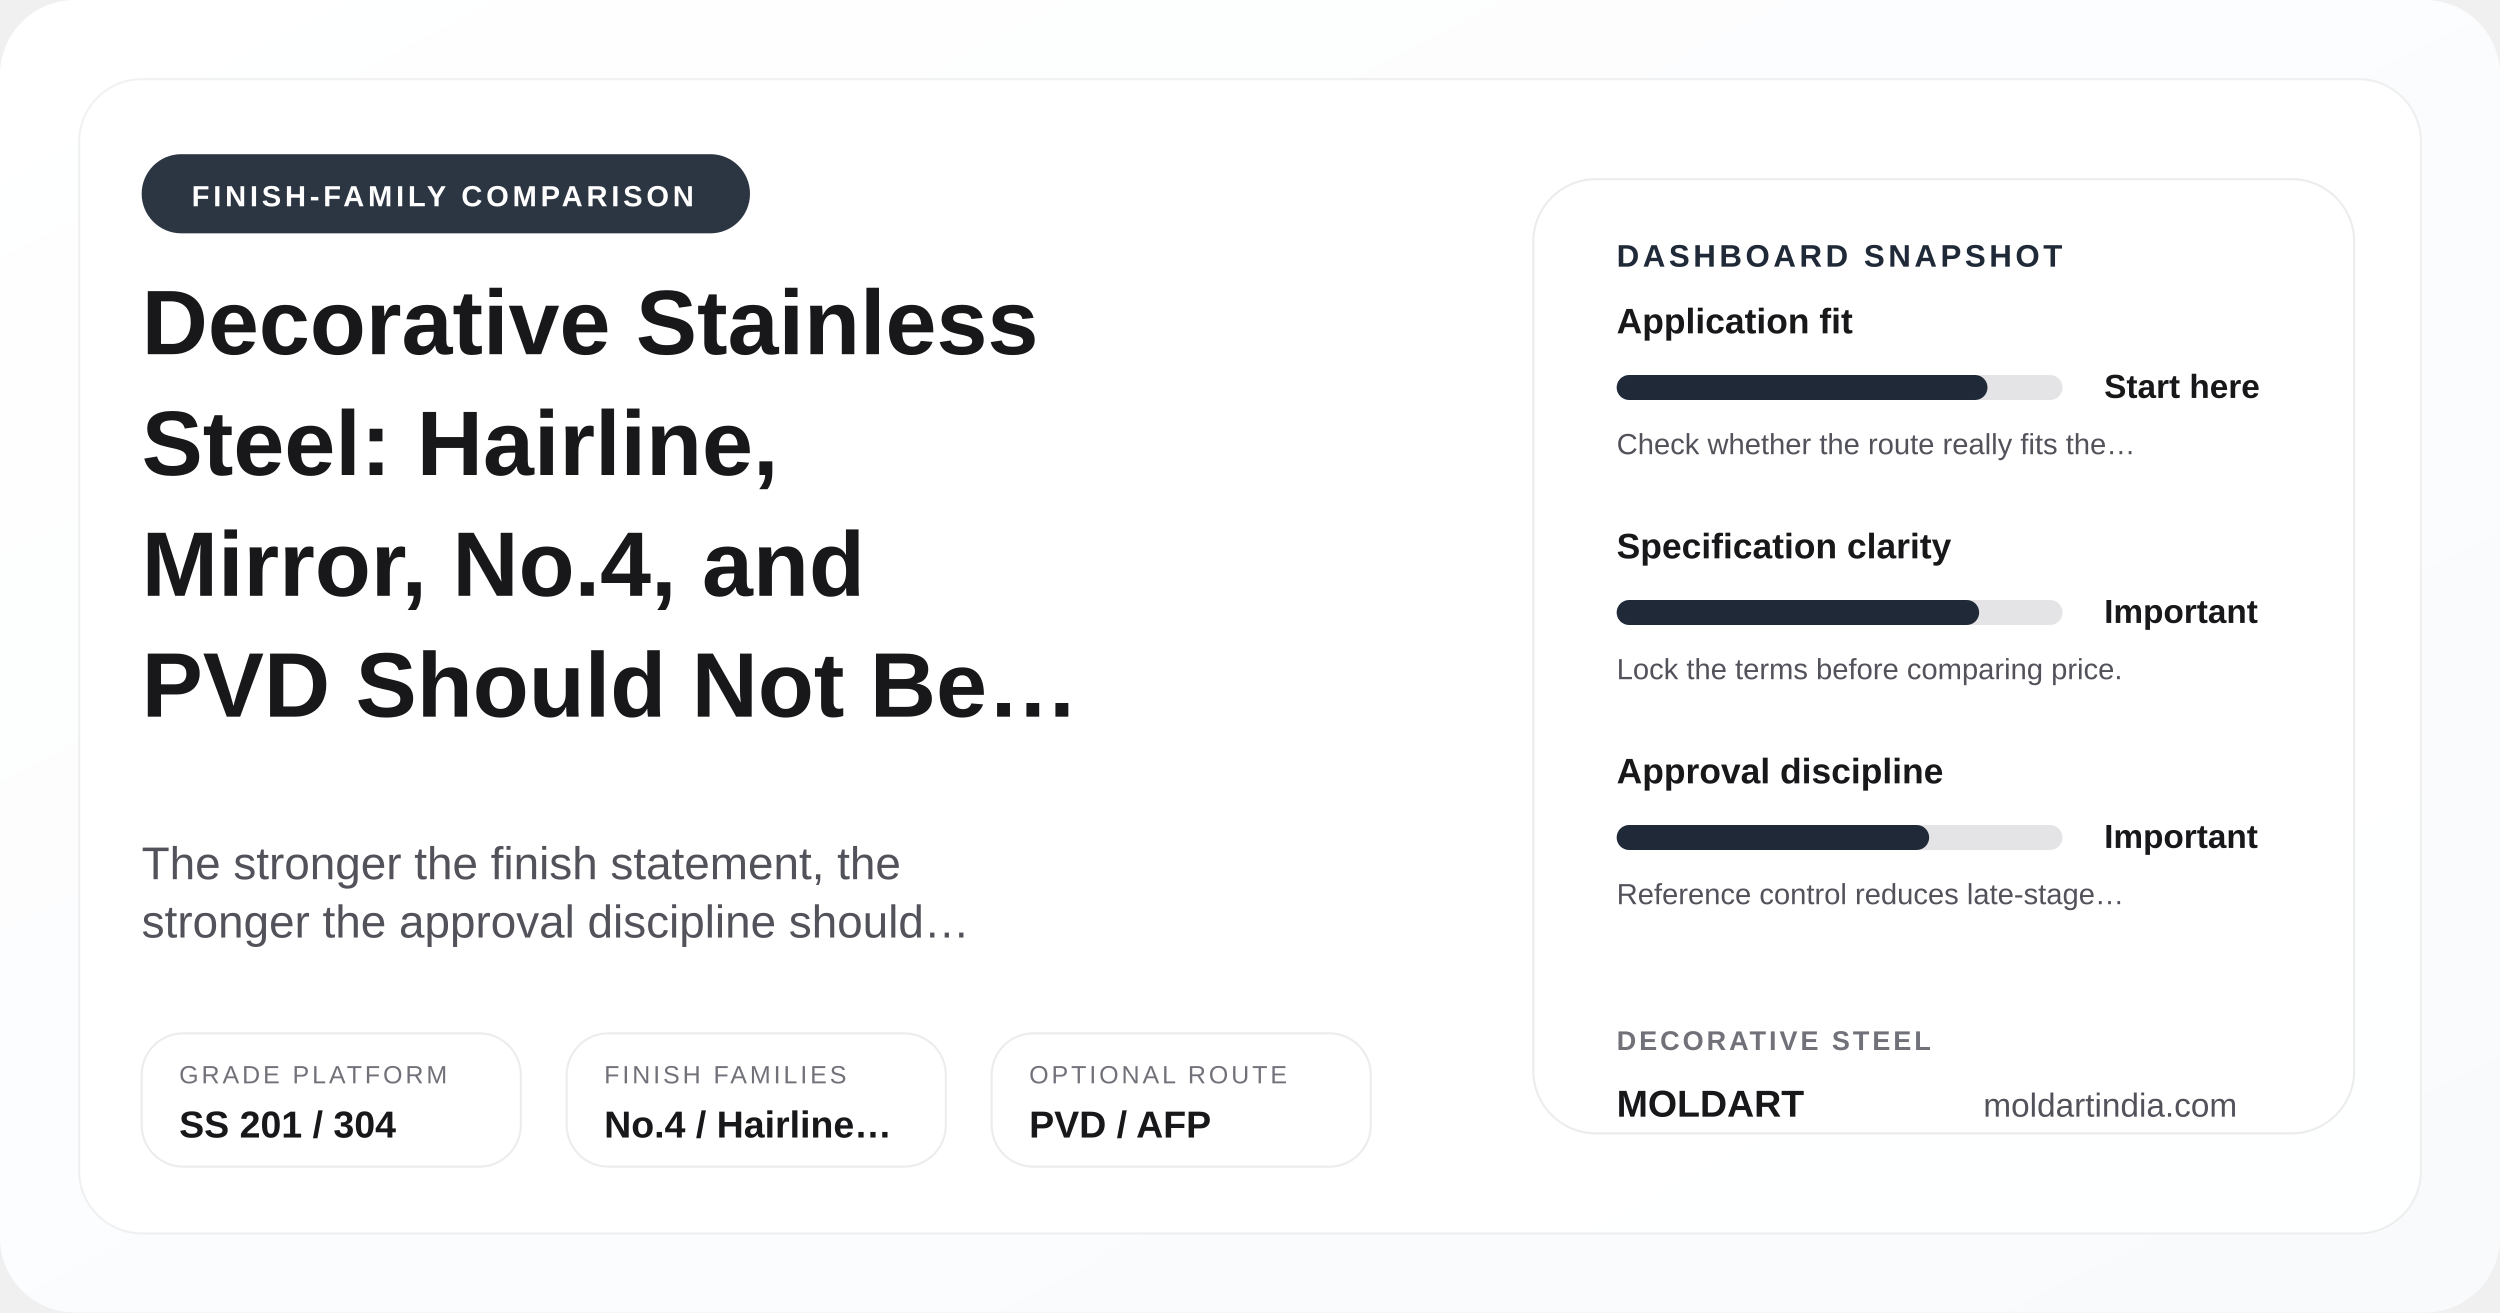
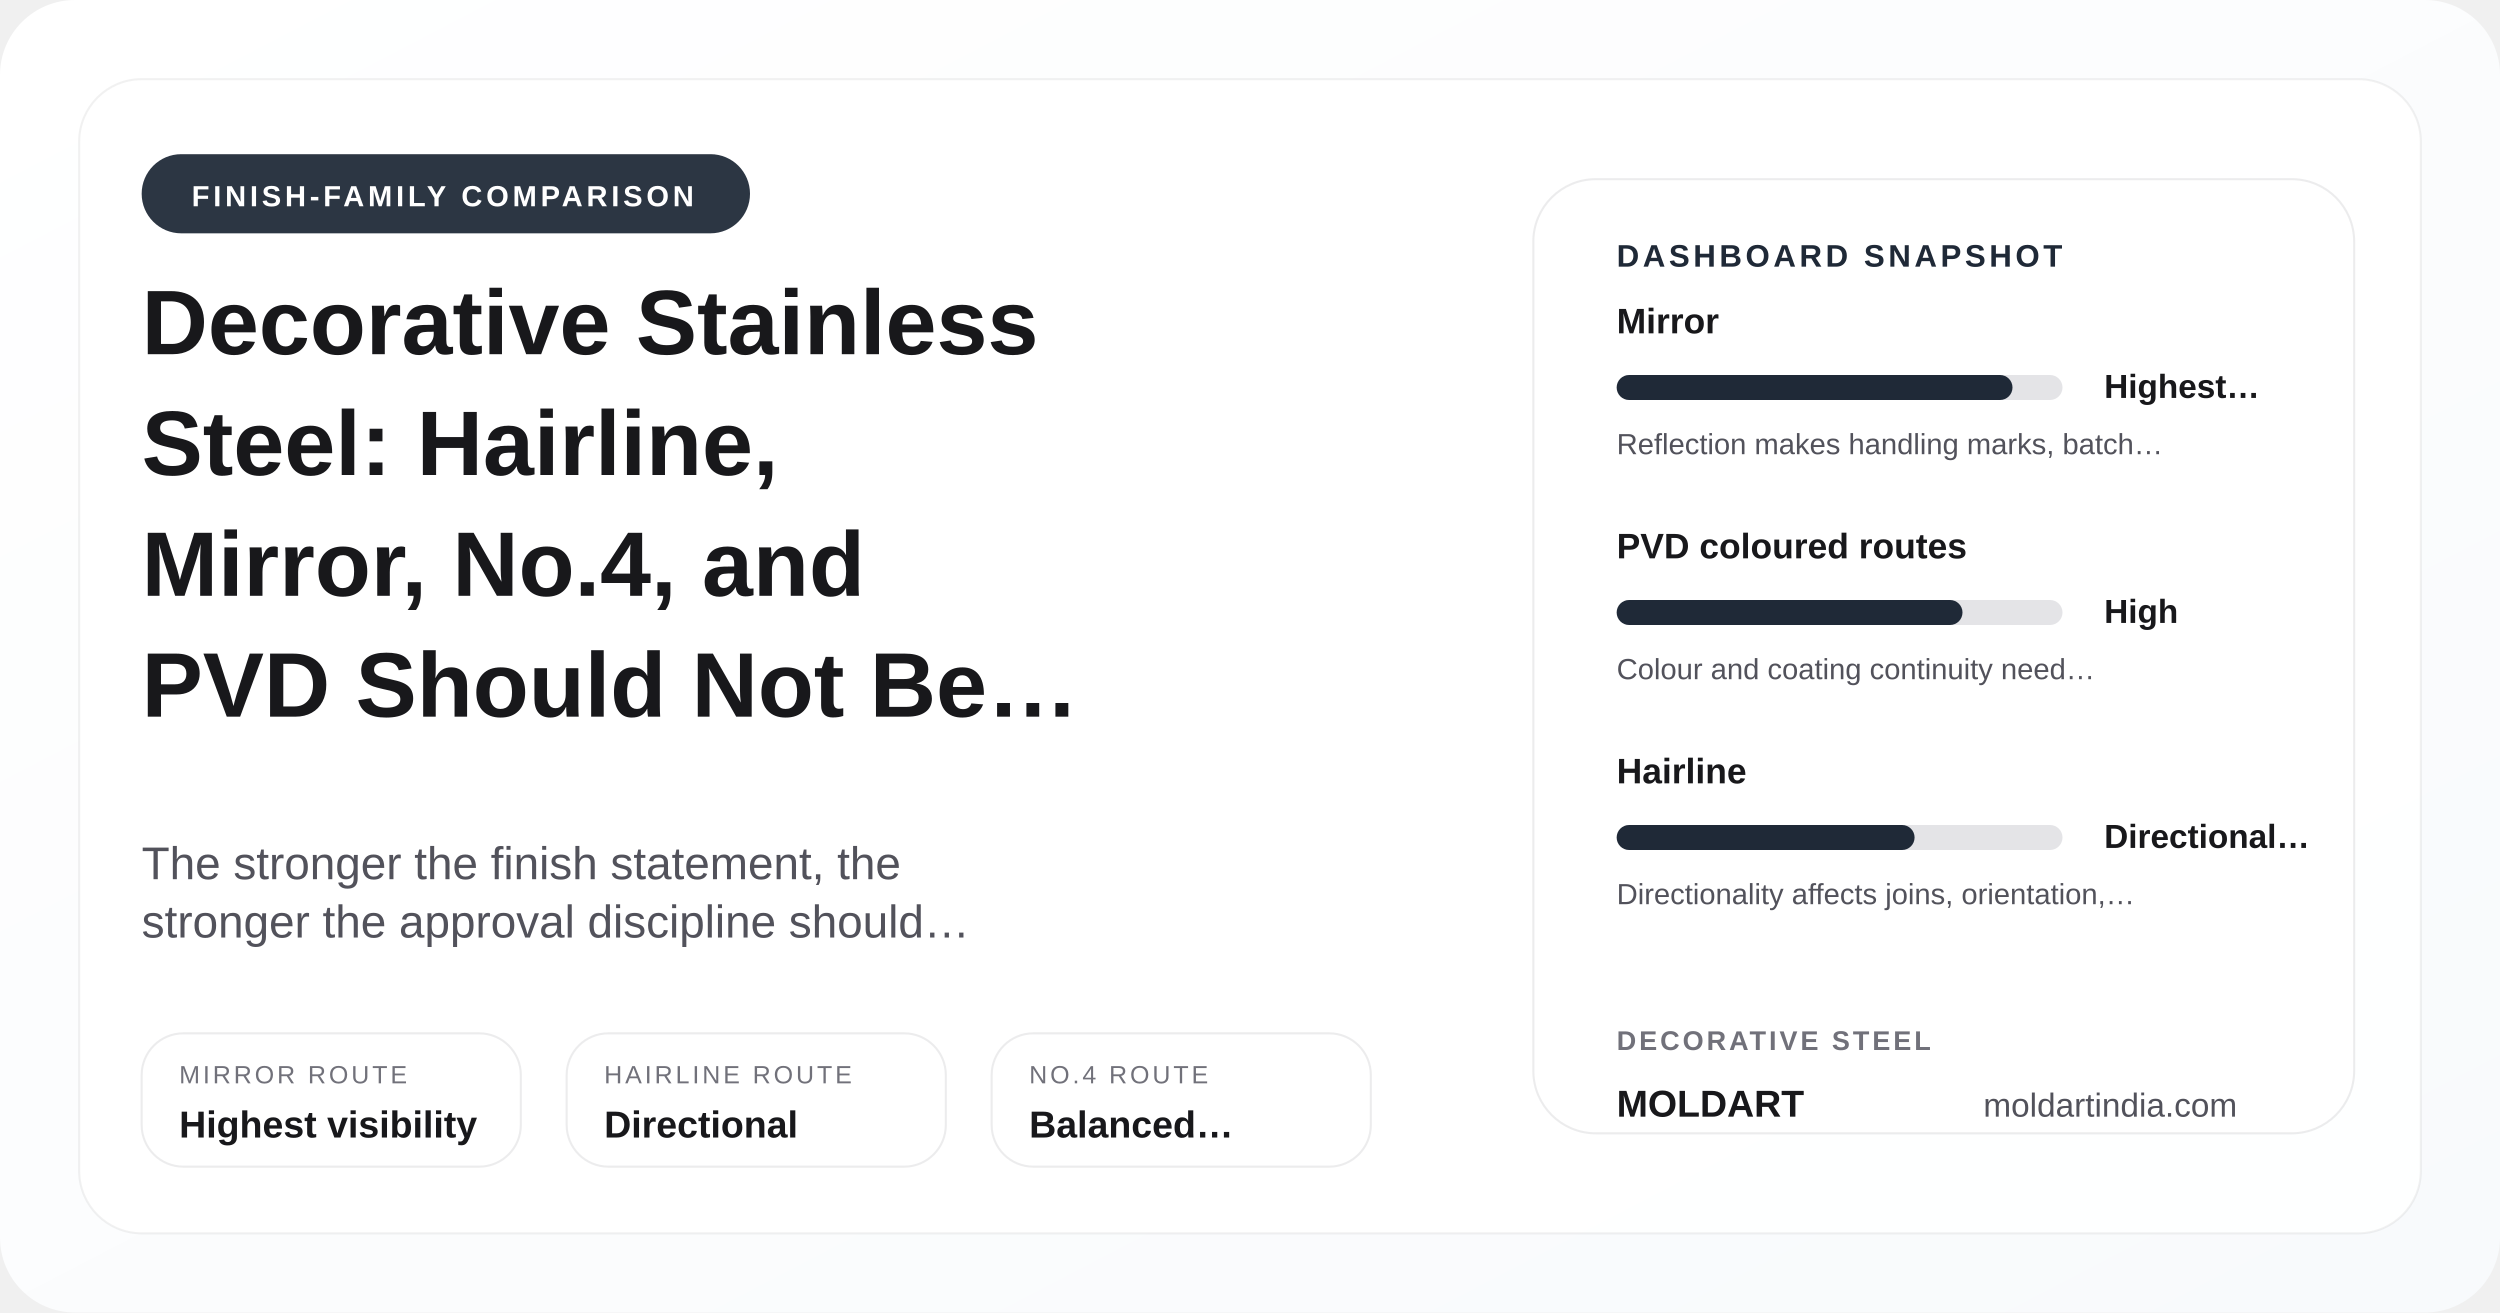
<svg xmlns="http://www.w3.org/2000/svg" width="1200" height="630" viewBox="0 0 1200 630" role="img" aria-label="Decorative Stainless Steel: Hairline, Mirror, No.4, and PVD Should Not Be Approved the Same Way">
  <defs>
    <linearGradient id="posterGrad-decorative-stainless-steel-finish-family-guide" x1="0%" y1="0%" x2="100%" y2="100%">
      <stop offset="0%" stop-color="#ffffff" />
      <stop offset="100%" stop-color="#f8fafc" />
    </linearGradient>
  </defs>
  <rect width="1200" height="630" rx="36" fill="url(#posterGrad-decorative-stainless-steel-finish-family-guide)" />
  <rect x="38" y="38" width="1124" height="554" rx="30" fill="rgba(255,255,255,0.9)" stroke="rgba(24,24,27,0.06)" />
  <circle cx="1072" cy="110" r="18" fill="#cbd5e1" />
  <circle cx="1036" cy="110" r="8" fill="#1f2937" />
  <rect x="68" y="74" width="292" height="38" rx="19" fill="#1f2937" opacity="0.94" />
  <text x="92" y="99" font-family="Arial, sans-serif" font-size="14" font-weight="700" fill="#ffffff" letter-spacing="1.8">FINISH-FAMILY COMPARISON</text>
  <text x="68" y="170" font-family="Arial, sans-serif" font-size="44" font-weight="700" fill="#18181b">Decorative Stainless</text>
  <text x="68" y="228" font-family="Arial, sans-serif" font-size="44" font-weight="700" fill="#18181b">Steel: Hairline,</text>
  <text x="68" y="286" font-family="Arial, sans-serif" font-size="44" font-weight="700" fill="#18181b">Mirror, No.4, and</text>
  <text x="68" y="344" font-family="Arial, sans-serif" font-size="44" font-weight="700" fill="#18181b">PVD Should Not Be…</text>
  <text x="68" y="422" font-family="Arial, sans-serif" font-size="22" fill="#52525b">The stronger the finish statement, the</text>
  <text x="68" y="450" font-family="Arial, sans-serif" font-size="22" fill="#52525b">stronger the approval discipline should…</text>
  <rect x="68" y="496" width="182" height="64" rx="20" fill="rgba(255,255,255,0.94)" stroke="rgba(24,24,27,0.08)" />
-   <text x="86" y="520" font-family="Arial, sans-serif" font-size="12" fill="#71717a" letter-spacing="1.4">GRADE PLATFORM</text>
-   <text x="86" y="546" font-family="Arial, sans-serif" font-size="18" font-weight="700" fill="#18181b">SS 201 / 304</text>
+   <text x="86" y="520" font-family="Arial, sans-serif" font-size="12" fill="#71717a" letter-spacing="1.4">MIRROR ROUTE</text>
+   <text x="86" y="546" font-family="Arial, sans-serif" font-size="18" font-weight="700" fill="#18181b">Highest visibility</text>
  <rect x="272" y="496" width="182" height="64" rx="20" fill="rgba(255,255,255,0.94)" stroke="rgba(24,24,27,0.08)" />
-   <text x="290" y="520" font-family="Arial, sans-serif" font-size="12" fill="#71717a" letter-spacing="1.4">FINISH FAMILIES</text>
-   <text x="290" y="546" font-family="Arial, sans-serif" font-size="18" font-weight="700" fill="#18181b">No.4 / Hairline…</text>
+   <text x="290" y="520" font-family="Arial, sans-serif" font-size="12" fill="#71717a" letter-spacing="1.4">HAIRLINE ROUTE</text>
+   <text x="290" y="546" font-family="Arial, sans-serif" font-size="18" font-weight="700" fill="#18181b">Directional</text>
  <rect x="476" y="496" width="182" height="64" rx="20" fill="rgba(255,255,255,0.94)" stroke="rgba(24,24,27,0.08)" />
-   <text x="494" y="520" font-family="Arial, sans-serif" font-size="12" fill="#71717a" letter-spacing="1.4">OPTIONAL ROUTE</text>
-   <text x="494" y="546" font-family="Arial, sans-serif" font-size="18" font-weight="700" fill="#18181b">PVD / AFP</text>
+   <text x="494" y="520" font-family="Arial, sans-serif" font-size="12" fill="#71717a" letter-spacing="1.4">NO.4 ROUTE</text>
+   <text x="494" y="546" font-family="Arial, sans-serif" font-size="18" font-weight="700" fill="#18181b">Balanced…</text>
  <rect x="736" y="86" width="394" height="458" rx="30" fill="#ffffff" stroke="rgba(24,24,27,0.08)" />
  <text x="776" y="128" font-family="Arial, sans-serif" font-size="15" font-weight="700" fill="#1f2937" letter-spacing="1.7">DASHBOARD SNAPSHOT</text>
-   <text x="776" y="160" font-family="Arial, sans-serif" font-size="17" font-weight="700" fill="#18181b">Application fit</text>
+   <text x="776" y="160" font-family="Arial, sans-serif" font-size="17" font-weight="700" fill="#18181b">Mirror</text>
  <rect x="776" y="180" width="214" height="12" rx="6" fill="#e4e4e7" />
-   <rect x="776" y="180" width="178" height="12" rx="6" fill="#1f2937" />
-   <text x="1010" y="191" font-family="Arial, sans-serif" font-size="16" font-weight="700" fill="#18181b">Start here</text>
-   <text x="776" y="218" font-family="Arial, sans-serif" font-size="14" fill="#52525b">Check whether the route really fits the…</text>
-   <text x="776" y="268" font-family="Arial, sans-serif" font-size="17" font-weight="700" fill="#18181b">Specification clarity</text>
+   <rect x="776" y="180" width="190" height="12" rx="6" fill="#1f2937" />
+   <text x="1010" y="191" font-family="Arial, sans-serif" font-size="16" font-weight="700" fill="#18181b">Highest…</text>
+   <text x="776" y="218" font-family="Arial, sans-serif" font-size="14" fill="#52525b">Reflection makes handling marks, batch…</text>
+   <text x="776" y="268" font-family="Arial, sans-serif" font-size="17" font-weight="700" fill="#18181b">PVD coloured routes</text>
  <rect x="776" y="288" width="214" height="12" rx="6" fill="#e4e4e7" />
-   <rect x="776" y="288" width="174" height="12" rx="6" fill="#1f2937" />
-   <text x="1010" y="299" font-family="Arial, sans-serif" font-size="16" font-weight="700" fill="#18181b">Important</text>
-   <text x="776" y="326" font-family="Arial, sans-serif" font-size="14" fill="#52525b">Lock the terms before comparing price.</text>
-   <text x="776" y="376" font-family="Arial, sans-serif" font-size="17" font-weight="700" fill="#18181b">Approval discipline</text>
+   <rect x="776" y="288" width="166" height="12" rx="6" fill="#1f2937" />
+   <text x="1010" y="299" font-family="Arial, sans-serif" font-size="16" font-weight="700" fill="#18181b">High</text>
+   <text x="776" y="326" font-family="Arial, sans-serif" font-size="14" fill="#52525b">Colour and coating continuity need…</text>
+   <text x="776" y="376" font-family="Arial, sans-serif" font-size="17" font-weight="700" fill="#18181b">Hairline</text>
  <rect x="776" y="396" width="214" height="12" rx="6" fill="#e4e4e7" />
-   <rect x="776" y="396" width="150" height="12" rx="6" fill="#1f2937" />
-   <text x="1010" y="407" font-family="Arial, sans-serif" font-size="16" font-weight="700" fill="#18181b">Important</text>
-   <text x="776" y="434" font-family="Arial, sans-serif" font-size="14" fill="#52525b">Reference control reduces late-stage…</text>
+   <rect x="776" y="396" width="143" height="12" rx="6" fill="#1f2937" />
+   <text x="1010" y="407" font-family="Arial, sans-serif" font-size="16" font-weight="700" fill="#18181b">Directional…</text>
+   <text x="776" y="434" font-family="Arial, sans-serif" font-size="14" fill="#52525b">Directionality affects joins, orientation,…</text>
  <text x="776" y="504" font-family="Arial, sans-serif" font-size="13" font-weight="700" fill="#71717a" letter-spacing="1.4">DECORATIVE STEEL</text>
  <text x="776" y="536" font-family="Arial, sans-serif" font-size="18" font-weight="700" fill="#18181b">MOLDART</text>
  <text x="952" y="536" font-family="Arial, sans-serif" font-size="16" fill="#52525b">moldartindia.com</text>
</svg>
